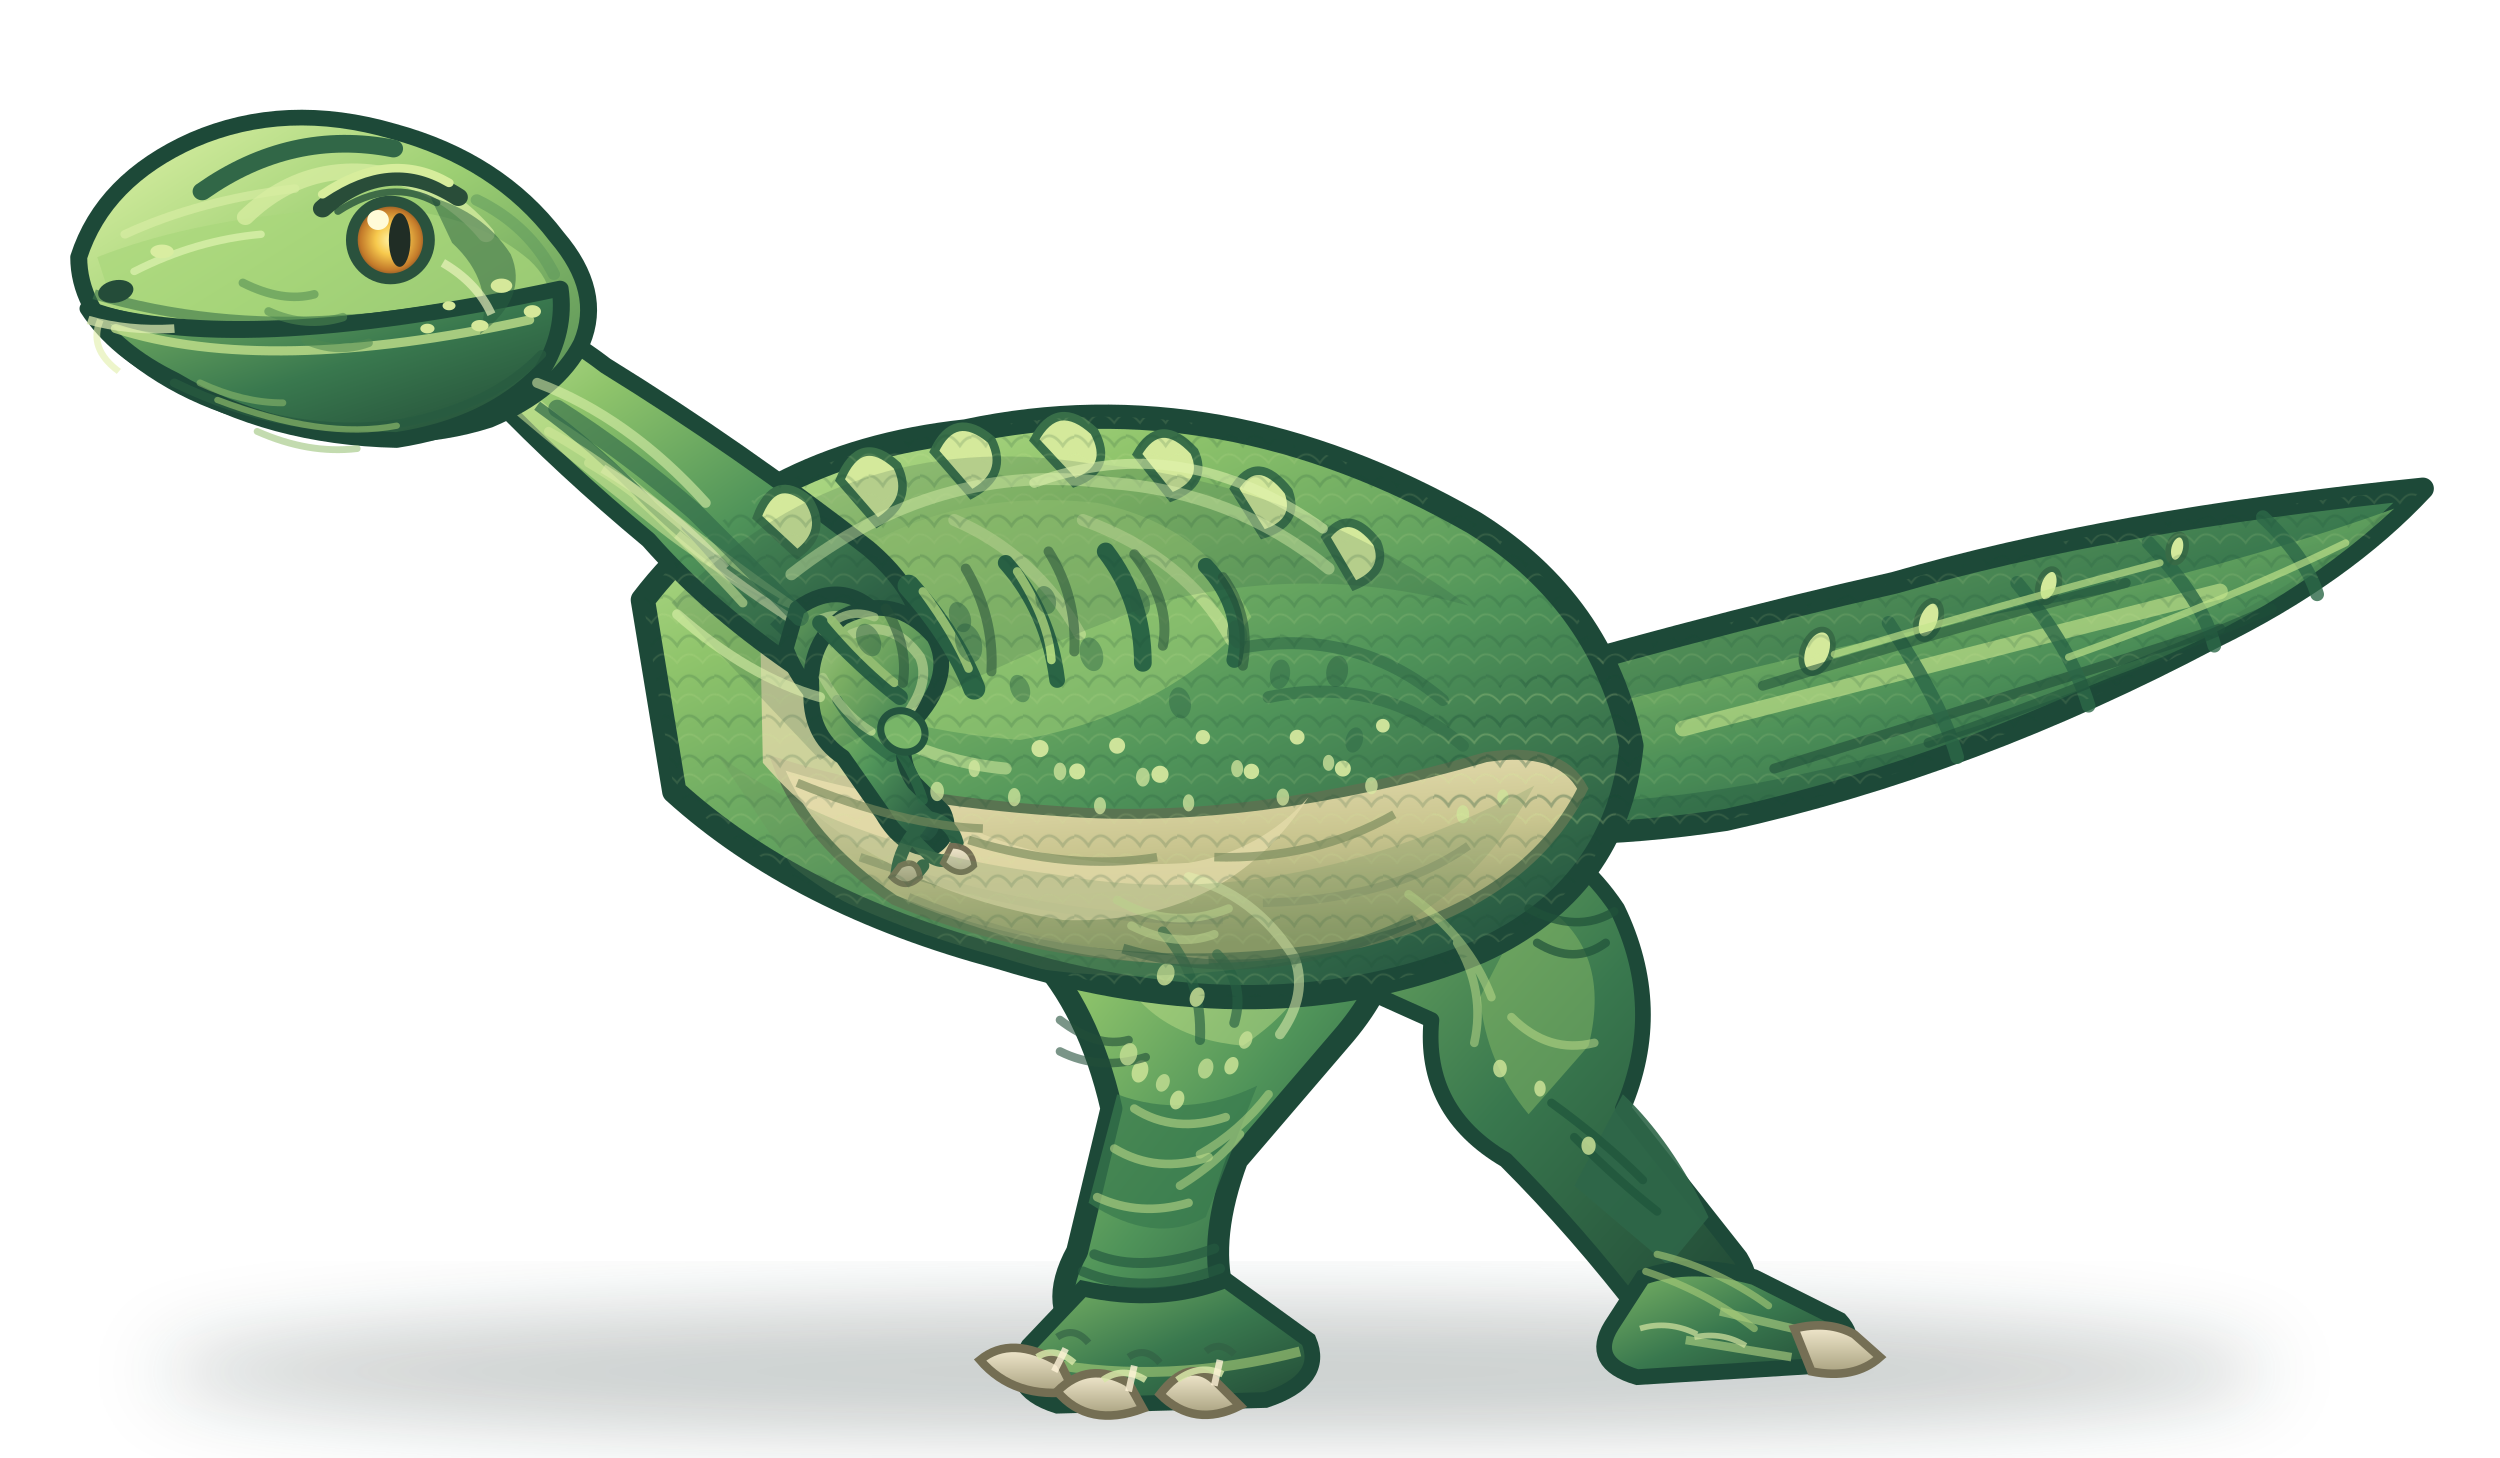
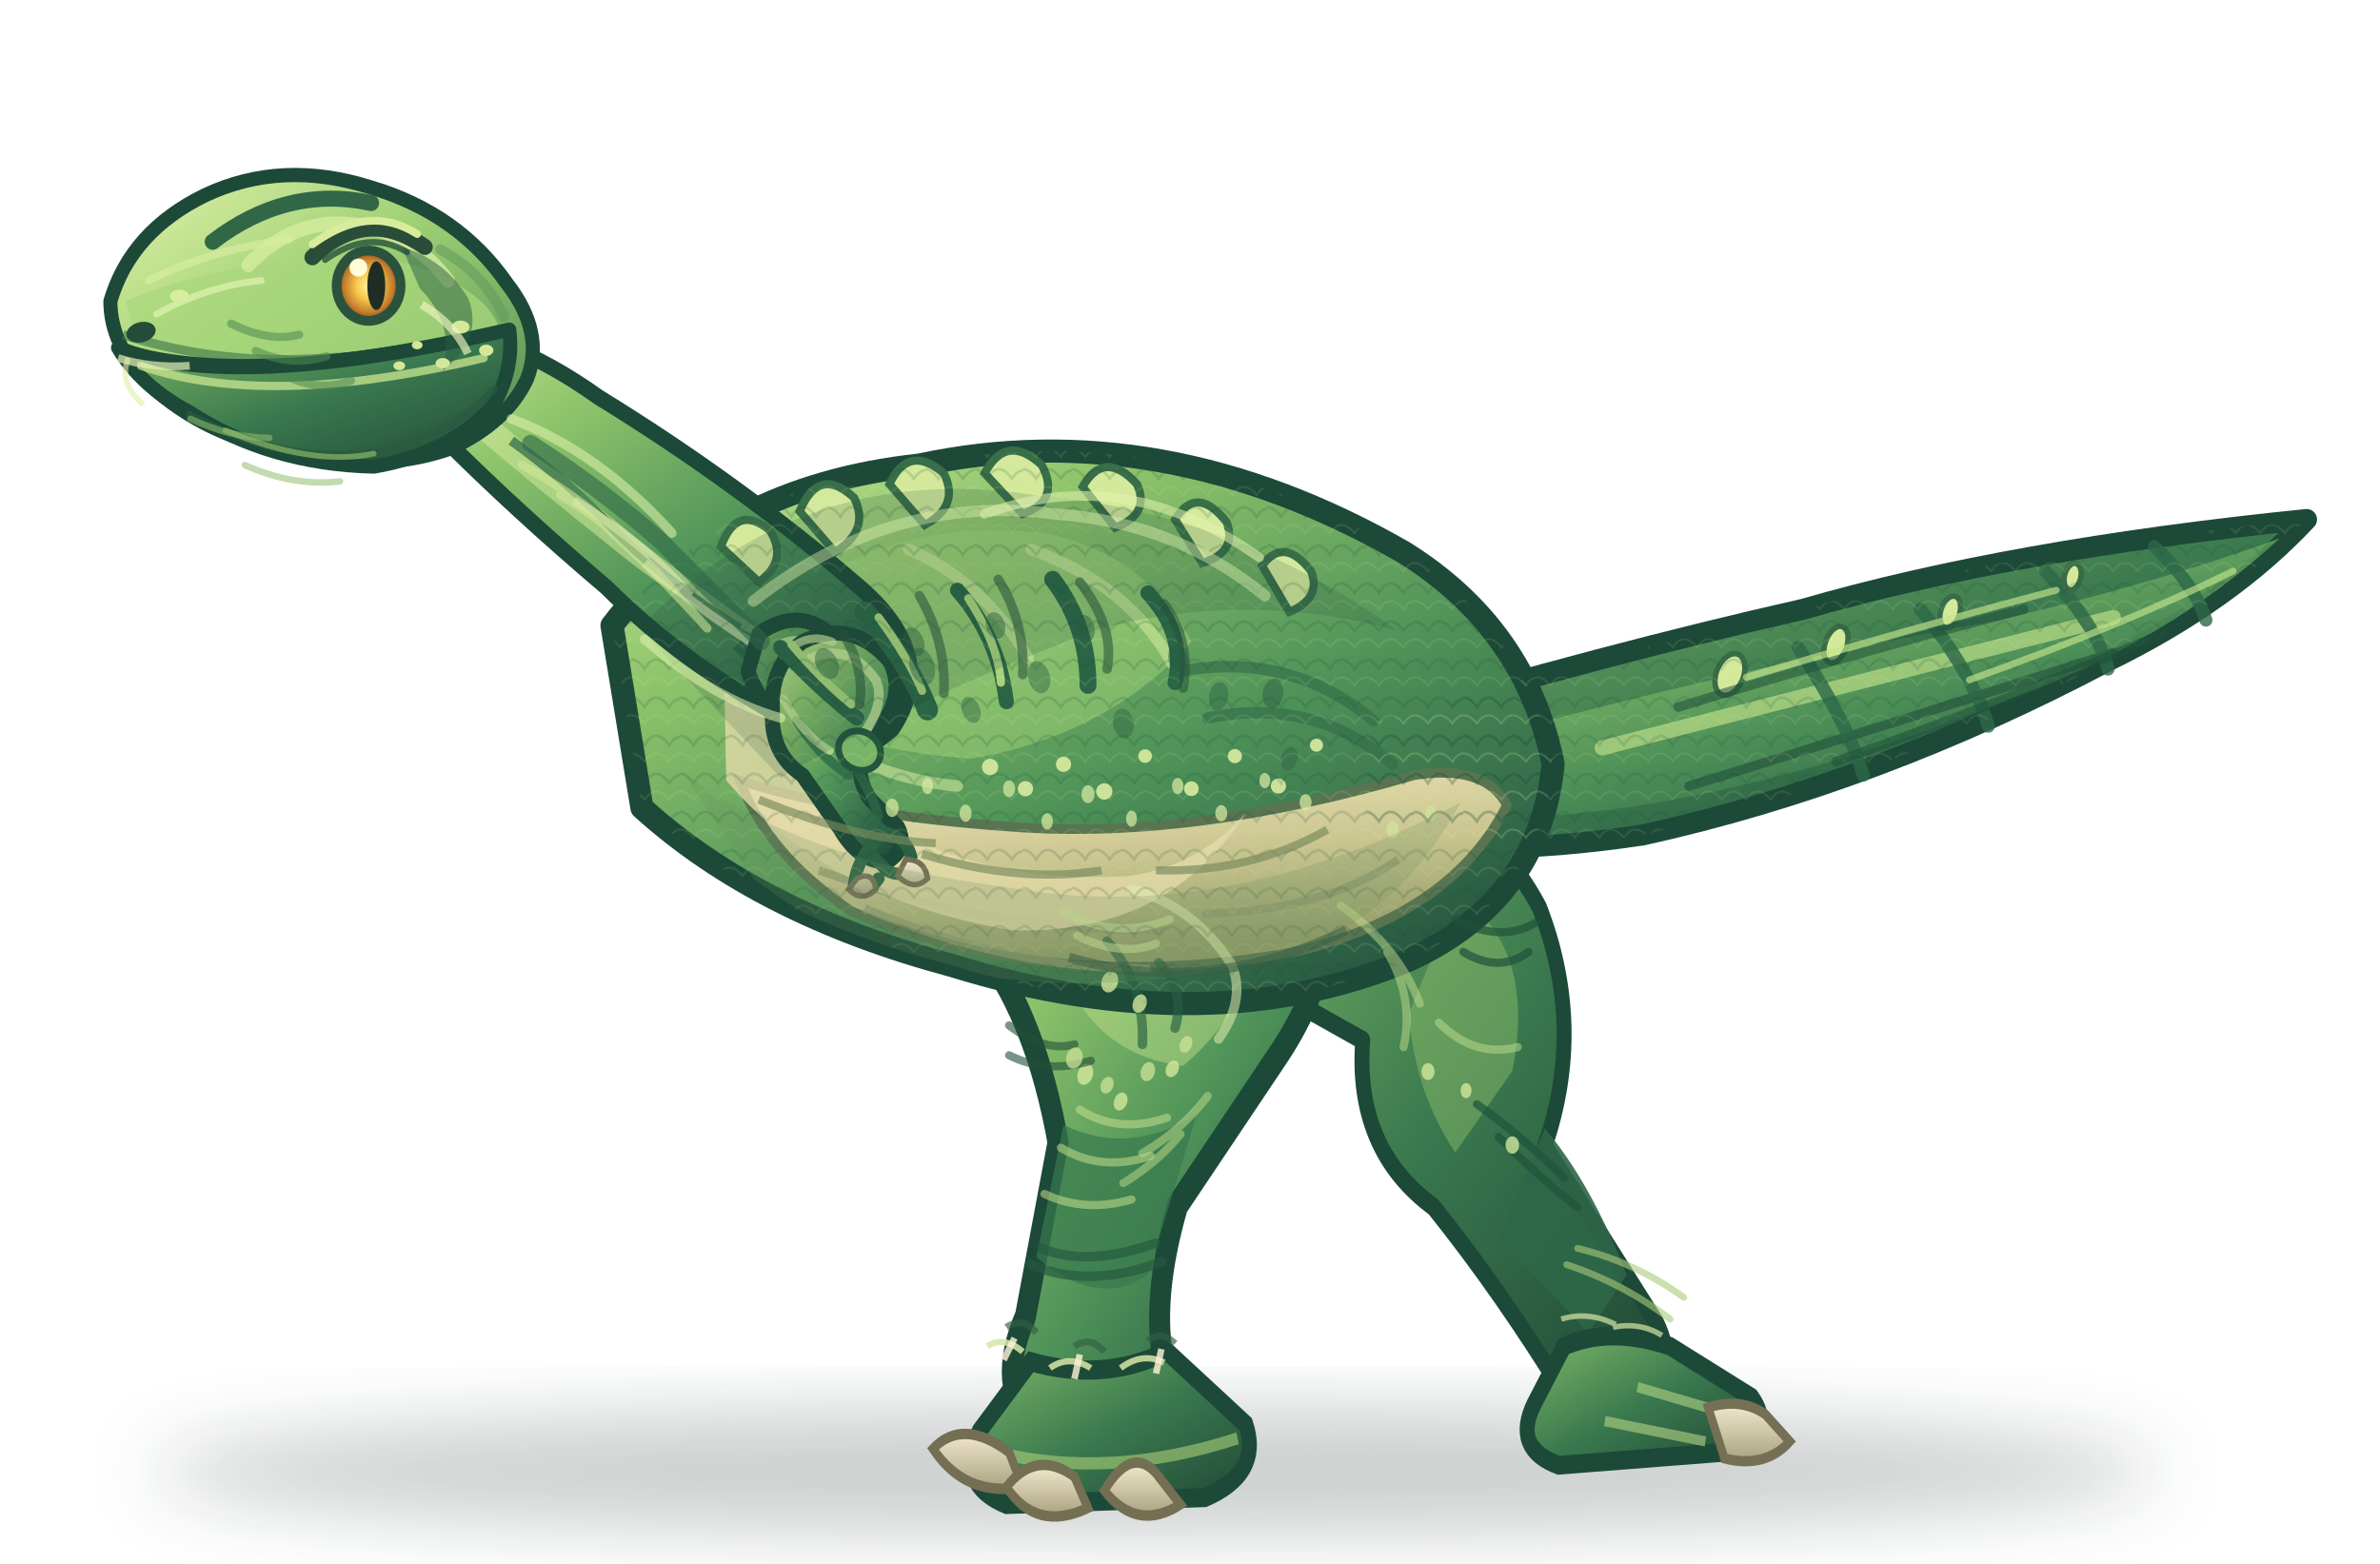
- <svg xmlns="http://www.w3.org/2000/svg" style="shape-rendering:geometricPrecision" viewBox="110 75 875 510" role="img" aria-labelledby="title desc">
+ <svg xmlns="http://www.w3.org/2000/svg" style="shape-rendering:geometricPrecision" viewBox="110 55 875 575" role="img" aria-labelledby="title desc">
  <defs>
    <linearGradient id="hide" x1="0" y1="0" x2=".8" y2="1">
      <stop stop-color="#c8e99a" />
      <stop offset=".28" stop-color="#8fc46b" />
      <stop offset=".62" stop-color="#4f9359" />
      <stop offset="1" stop-color="#245440" />
    </linearGradient>
    <linearGradient id="hideDark" x1="0" y1="0" x2="1" y2="1">
      <stop stop-color="#7eb766" />
      <stop offset=".52" stop-color="#39784e" />
      <stop offset="1" stop-color="#204735" />
    </linearGradient>
    <linearGradient id="belly" x1="0" y1="0" x2=".3" y2="1">
      <stop stop-color="#f1e6bb" />
      <stop offset=".55" stop-color="#c9c58f" />
      <stop offset="1" stop-color="#8f9b68" />
    </linearGradient>
    <linearGradient id="face" x1="0" y1="0" x2="1" y2="1">
      <stop stop-color="#e2f4aa" />
      <stop offset=".45" stop-color="#9dcf73" />
      <stop offset="1" stop-color="#4d8752" />
    </linearGradient>
    <linearGradient id="claw" x1="0" y1="0" x2="0" y2="1">
      <stop stop-color="#f2e9ce" />
      <stop offset="1" stop-color="#a8a17f" />
    </linearGradient>
    <radialGradient id="amber">
      <stop stop-color="#fff2a5" />
      <stop offset=".38" stop-color="#f7c94d" />
      <stop offset=".78" stop-color="#c37a2a" />
      <stop offset="1" stop-color="#694525" />
    </radialGradient>
    <filter id="shadow" x="-20%" y="-30%" width="140%" height="170%">
      <feGaussianBlur stdDeviation="13" />
    </filter>
    <clipPath id="bodyClip">
      <path d="M335 285 Q374 234 448 226 Q537 207 626 258 Q671 286 681 336 Q676 386 628 408 Q554 439 460 410 Q389 391 346 352Z" />
    </clipPath>
    <pattern id="scaleTexture" width="18" height="14" patternUnits="userSpaceOnUse">
      <path d="M-4 7 Q0 0 5 7 Q9 0 14 7 Q18 1 22 7" fill="none" stroke="#174a34" stroke-width="1" opacity=".26" />
      <path d="M-4 13 Q0 7 5 13 Q9 7 14 13 Q18 7 22 13" fill="none" stroke="#d4e99b" stroke-width=".7" opacity=".2" />
    </pattern>
    <clipPath id="coeloTailClip">
      <path d="M614 321 Q702 295 773 279 Q849 257 958 246 Q930 276 885 298 Q800 343 714 362 Q654 371 611 363Z" />
    </clipPath>
  </defs>
-   <ellipse cx="535" cy="555" rx="370" ry="24" fill="#192b28" opacity=".22" filter="url(#shadow)" />
-   <path d="M593 356 Q650 354 676 393 Q693 428 678 463 L719 515 Q728 530 713 537 L685 536 Q662 506 637 481 Q608 464 611 432 L562 410Z" fill="url(#hideDark)" stroke="#1d4938" stroke-width="5.5" stroke-linejoin="round" />
-   <path d="M646 389 Q675 405 666 441 L645 465 Q630 447 628 424Z" fill="#8abd68" opacity=".48" />
-   <path d="M678 458 Q695 474 708 501 L694 518 L661 490Z" fill="#2e6648" opacity=".9" />
-   <path d="M685 522 Q702 516 724 522 L754 537 Q763 547 747 553 L683 557 Q666 552 674 539Z" fill="url(#hideDark)" stroke="#1d4938" stroke-width="5.5" />
-   <path d="M712 534 L746 542 M700 544 L737 550" stroke="#b2d384" stroke-width="3" opacity=".6" />
-   <path d="M738 540 Q750 537 759 542 L768 550 Q759 558 744 555Z" fill="url(#claw)" stroke="#756f55" stroke-width="3" />
+   <ellipse cx="535" cy="596" rx="370" ry="24" fill="#192b28" opacity=".22" filter="url(#shadow)" />
+   <g transform="translate(620 410) scale(1 1.25) translate(-620 -410)">
+     <path d="M593 356 Q650 354 676 393 Q693 428 678 463 L719 515 Q728 530 713 537 L685 536 Q662 506 637 481 Q608 464 611 432 L562 410Z" fill="url(#hideDark)" stroke="#1d4938" stroke-width="5.5" stroke-linejoin="round" />
+     <path d="M646 389 Q675 405 666 441 L645 465 Q630 447 628 424Z" fill="#8abd68" opacity=".48" />
+     <path d="M678 458 Q695 474 708 501 L694 518 L661 490Z" fill="#2e6648" opacity=".9" />
+     <path d="M685 522 Q702 516 724 522 L754 537 Q763 547 747 553 L683 557 Q666 552 674 539Z" fill="url(#hideDark)" stroke="#1d4938" stroke-width="5.5" />
+     <path d="M712 534 L746 542 M700 544 L737 550" stroke="#b2d384" stroke-width="3" opacity=".6" />
+     <path d="M738 540 Q750 537 759 542 L768 550 Q759 558 744 555Z" fill="url(#claw)" stroke="#756f55" stroke-width="3" />
+   </g>
  <path d="M614 321 Q702 295 773 279 Q849 257 958 246 Q930 276 885 298 Q800 343 714 362 Q654 371 611 363Z" fill="url(#hideDark)" stroke="#1d4938" stroke-width="7.7" stroke-linejoin="round" />
  <path d="M645 329 Q755 299 845 283 Q904 269 948 253 Q907 291 849 312 Q741 355 657 356Z" fill="url(#hide)" opacity=".82" />
  <path d="M699 330 Q796 305 887 282" fill="none" stroke="#c1e28b" stroke-width="5.5" stroke-linecap="round" opacity=".65" />
  <path d="M731 344 Q812 319 887 295" fill="none" stroke="#24533c" stroke-width="3.5" stroke-linecap="round" opacity=".65" />
  <path d="M771 293 Q790 322 795 340 M816 279 Q835 302 841 322 M862 265 Q881 285 885 301 M902 256 Q917 270 921 283" fill="none" stroke="#2c6847" stroke-width="4.8" stroke-linecap="round" opacity=".8" />
  <g fill="#d4e99b" stroke="#386b46" stroke-width="2">
    <ellipse cx="746" cy="303" rx="5" ry="8" transform="rotate(22 746 303)" />
    <ellipse cx="785" cy="292" rx="4" ry="7" transform="rotate(20 785 292)" />
    <ellipse cx="827" cy="280" rx="3.5" ry="6" transform="rotate(18 827 280)" />
    <ellipse cx="872" cy="267" rx="3" ry="5" transform="rotate(14 872 267)" />
  </g>
-   <path d="M514 354 Q566 339 592 375 Q608 406 579 439 L543 481 Q533 508 538 527 Q540 543 523 548 L490 544 Q476 533 487 513 L499 463 Q491 428 472 408Z" fill="url(#hide)" stroke="#1d4938" stroke-width="7.7" stroke-linejoin="round" />
-   <path d="M512 376 Q551 362 576 390 Q575 421 545 441 Q512 438 500 412Z" fill="#c0df8b" opacity=".47" />
-   <path d="M501 458 Q525 467 550 455 L532 501 Q514 511 491 496Z" fill="#38794d" opacity=".7" />
-   <path d="M489 526 Q516 532 539 523 L568 544 Q574 558 553 565 L480 567 Q461 561 470 546Z" fill="url(#hideDark)" stroke="#1d4938" stroke-width="5.5" />
-   <path d="M476 552 Q518 560 565 548" fill="none" stroke="#a8ce78" stroke-width="3.5" opacity=".6" />
-   <g fill="url(#claw)" stroke="#746e53" stroke-width="3">
-     <path d="M481 552 Q464 542 453 551 Q465 565 486 562Z" />
-     <path d="M505 559 Q491 551 480 562 Q491 575 510 568Z" />
-     <path d="M535 558 Q526 550 516 563 Q528 575 544 567Z" />
+   <g transform="translate(530 420) scale(1 1.28) translate(-530 -420)">
+     <path d="M514 354 Q566 339 592 375 Q608 406 579 439 L543 481 Q533 508 538 527 Q540 543 523 548 L490 544 Q476 533 487 513 L499 463 Q491 428 472 408Z" fill="url(#hide)" stroke="#1d4938" stroke-width="7.7" stroke-linejoin="round" />
+     <path d="M512 376 Q551 362 576 390 Q575 421 545 441 Q512 438 500 412Z" fill="#c0df8b" opacity=".47" />
+     <path d="M501 458 Q525 467 550 455 L532 501 Q514 511 491 496Z" fill="#38794d" opacity=".7" />
+     <path d="M489 526 Q516 532 539 523 L568 544 Q574 558 553 565 L480 567 Q461 561 470 546Z" fill="url(#hideDark)" stroke="#1d4938" stroke-width="5.5" />
+     <path d="M476 552 Q518 560 565 548" fill="none" stroke="#a8ce78" stroke-width="3.5" opacity=".6" />
+     <g fill="url(#claw)" stroke="#746e53" stroke-width="3">
+       <path d="M481 552 Q464 542 453 551 Q465 565 486 562Z" />
+       <path d="M505 559 Q491 551 480 562 Q491 575 510 568Z" />
+       <path d="M535 558 Q526 550 516 563 Q528 575 544 567Z" />
+     </g>
  </g>
  <path d="M335 285 Q374 234 448 226 Q537 207 626 258 Q671 286 681 336 Q676 386 628 408 Q554 439 460 410 Q389 391 346 352Z" fill="url(#hide)" stroke="#1d4938" stroke-width="8.5" stroke-linejoin="round" />
  <path d="M382 342 Q423 355 482 359 Q548 364 630 340 Q656 336 664 351 Q644 391 586 405 Q497 421 423 390 Q392 369 382 342Z" fill="url(#belly)" stroke="#597451" stroke-width="3.5" />
  <path d="M411 375 Q476 398 538 397 M428 389 Q483 412 533 411 M552 391 Q597 390 624 371" fill="none" stroke="#8f996d" stroke-width="3" opacity=".7" />
  <path d="M386 288 Q427 244 494 251 Q532 259 548 291 Q518 325 467 334 Q416 330 382 310Z" fill="#a9d77b" opacity=".45" />
  <path d="M444 257 Q472 269 488 297 M489 257 Q525 270 541 299 M397 318 Q429 341 462 344" fill="none" stroke="#d1e99c" stroke-width="4.2" stroke-linecap="round" opacity=".58" />
  <path d="M543 302 Q584 294 615 320 M554 319 Q593 311 622 336" fill="none" stroke="#326d48" stroke-width="4.2" stroke-linecap="round" opacity=".65" />
  <path d="M376 292 Q391 322 424 350 Q465 381 526 377 Q551 373 568 354 Q539 399 482 397 Q415 386 377 342Z" fill="#e4dba9" opacity=".8" />
-   <path d="M392 311 Q359 289 337 264 Q307 239 283 214 Q268 197 271 181 Q296 183 322 203 Q369 232 414 267 Q441 290 430 316 Q412 331 392 311Z" fill="url(#hide)" stroke="#1d4938" stroke-width="5.8" stroke-linejoin="round" />
+   <path d="M398 319 Q360 298 333 271 Q300 243 273 216 Q253 196 261 174 Q295 176 330 201 Q382 233 425 270 Q456 296 438 323 Q416 343 398 319Z" fill="url(#hide)" stroke="#1d4938" stroke-width="5.8" stroke-linejoin="round" />
  <path d="M279 199 Q300 215 326 238 Q359 266 397 292 Q365 281 337 258 Q303 231 280 211Z" fill="#d0e99a" opacity=".56" />
  <path d="M298 217 Q319 232 338 252 Q360 273 382 286" stroke="#2e6947" stroke-width="3.5" fill="none" opacity=".72" />
  <path d="M321 239 Q346 254 364 274 M347 262 Q369 281 397 298" stroke="#e2e9b5" stroke-width="3.2" fill="none" opacity=".6" />
  <path d="M381 292 Q399 310 419 319" stroke="#245a40" stroke-width="4.2" fill="none" opacity=".7" />
-   <g transform="translate(238 180) scale(1.08 1) translate(-238 -180)">
+   <g transform="translate(238 180) scale(.94 .95) translate(-238 -180)">
    <path d="M145 165 Q153 138 182 124 Q212 110 247 121 Q281 131 300 158 Q315 177 308 195 Q300 212 278 222 Q249 232 216 223 Q183 218 160 197 Q145 182 145 165Z" fill="url(#face)" stroke="#1d4938" stroke-width="5.5" stroke-linejoin="round" />
    <path d="M151 165 Q179 153 219 149 Q266 143 291 166 Q304 179 292 194 Q269 209 230 207 Q186 202 158 188Z" fill="#a9d77b" opacity=".72" />
    <path d="M150 178 Q188 190 229 187 Q270 185 300 176" fill="none" stroke="#3e764b" stroke-width="3.5" opacity=".62" />
    <path d="M160 157 Q184 145 215 141" fill="none" stroke="#dff0a9" stroke-width="3" opacity=".55" stroke-linecap="round" />
    <path d="M274 145 Q291 154 299 171" fill="none" stroke="#5b965b" stroke-width="4" opacity=".5" stroke-linecap="round" />
    <path d="M148 183 Q192 201 301 176 Q303 191 295 205 Q278 224 248 229 Q207 228 176 208 Q157 198 148 183Z" fill="url(#hideDark)" stroke="#1d4938" stroke-width="5.5" stroke-linejoin="round" />
    <path d="M148 183 Q197 199 301 176" fill="none" stroke="#1d4938" stroke-width="4.4" stroke-linecap="round" />
    <path d="M157 190 Q206 207 291 187" fill="none" stroke="#c5e38d" stroke-width="3.2" stroke-linecap="round" opacity=".78" />
    <path d="M176 209 Q214 229 250 223 Q279 217 295 199" fill="none" stroke="#275b40" stroke-width="3" stroke-linecap="round" opacity=".74" />
    <path d="M190 215 Q224 229 248 224" fill="none" stroke="#9ac66f" stroke-width="2.2" stroke-linecap="round" opacity=".6" />
    <path d="M152 187 Q148 197 158 205" fill="none" stroke="#e1efa9" stroke-width="2.2" opacity=".6" />
    <path d="M199 151 Q221 128 252 138 Q267 144 277 157" fill="none" stroke="#d8eda2" stroke-width="5.5" stroke-linecap="round" opacity=".75" />
    <path d="M185 142 Q214 120 247 127" fill="none" stroke="#316747" stroke-width="6.2" stroke-linecap="round" />
    <path d="M259 144 Q276 149 285 164 Q291 179 275 192 Q280 174 266 160Z" fill="#285d40" opacity=".5" />
    <path d="M163 170 Q183 159 204 157" fill="none" stroke="#e0f4b0" stroke-width="2.6" stroke-linecap="round" opacity=".7" />
    <ellipse cx="246" cy="159" rx="12.5" ry="13.6" fill="url(#amber)" stroke="#2a523d" stroke-width="3.8" />
    <ellipse cx="249" cy="159" rx="3.5" ry="9.4" fill="#202d25" />
    <ellipse cx="242" cy="152" rx="3.5" ry="3.5" fill="#fffbd8" />
    <path d="M224 148 Q245 128 268 144" fill="none" stroke="#294d39" stroke-width="6.2" stroke-linecap="round" />
    <path d="M229 149 Q246 137 261 146" fill="none" stroke="#1e4937" stroke-width="2.4" stroke-linecap="round" opacity=".75" />
    <path d="M224 143 Q246 127 265 139" fill="none" stroke="#d7ed9c" stroke-width="3" stroke-linecap="round" />
    <ellipse cx="157" cy="177" rx="5.8" ry="3.9" fill="#244c39" transform="rotate(-14 157 177)" />
    <ellipse cx="172" cy="163" rx="3.8" ry="2.4" fill="#d9eda1" />
    <path d="M148 187 Q161 191 176 190" stroke="#e3f0b3" stroke-width="3" fill="none" opacity=".7" />
    <g fill="#d5e89a">
      <ellipse cx="282" cy="175" rx="3.5" ry="2.5" />
      <ellipse cx="292" cy="184" rx="2.8" ry="2.2" />
      <ellipse cx="275" cy="189" rx="2.8" ry="2" />
      <ellipse cx="265" cy="182" rx="2.1" ry="1.6" />
      <ellipse cx="258" cy="190" rx="2.3" ry="1.7" />
    </g>
  </g>
  <path d="M389 288 Q406 276 420 293 Q428 306 418 321 L406 328 Q391 318 385 302Z" fill="url(#hideDark)" stroke="#1d4938" stroke-width="5.5" stroke-linejoin="round" />
  <path d="M397 292 Q407 287 414 300" fill="none" stroke="#c7e69a" stroke-width="3.5" stroke-linecap="round" opacity=".7" />
  <path d="M405 291 Q423 282 437 298 Q444 311 431 326 Q422 337 430 349 L440 359 Q444 367 436 372 Q426 372 419 360 L405 340 Q393 332 394 316 Q393 300 405 291Z" fill="url(#hide)" stroke="#1d4938" stroke-width="5.5" stroke-linejoin="round" />
  <path d="M408 297 Q422 291 432 305 Q436 314 426 327" fill="none" stroke="#d4eda0" stroke-width="3.5" stroke-linecap="round" opacity=".7" />
  <path d="M403 320 Q411 333 422 340 M421 332 Q430 345 433 355" fill="none" stroke="#2d6947" stroke-width="3.5" stroke-linecap="round" opacity=".78" />
  <ellipse cx="426" cy="331" rx="8" ry="7" transform="rotate(30 426 331)" fill="#78b568" stroke="#24563e" stroke-width="2.5" />
  <path d="M434 361 Q443 362 445 370 Q443 379 436 375 L429 368Z M431 365 Q425 372 424 380 Q428 385 433 378" fill="none" stroke="#2d6245" stroke-width="4.5" stroke-linecap="round" />
  <path d="M443 371 Q450 371 451 378 Q446 383 440 377Z M425 378 Q431 375 432 382 Q427 387 422 382Z" fill="url(#claw)" stroke="#756f55" stroke-width="2" />
  <path d="M398 296 Q406 287 416 291 M398 312 Q405 325 415 331" fill="none" stroke="#d4eda0" stroke-width="3" stroke-linecap="round" opacity=".65" />
  <g fill="#d4e99b" stroke="#386e48" stroke-width="3">
    <path d="M375 256 Q381 240 393 250 Q400 261 389 269Z" />
    <path d="M404 243 Q411 226 424 238 Q430 250 417 258Z" />
    <path d="M437 233 Q444 218 457 229 Q463 241 450 248Z" />
    <path d="M472 229 Q480 214 493 226 Q500 239 486 244Z" />
    <path d="M508 234 Q516 220 528 233 Q533 244 520 249Z" />
    <path d="M542 246 Q550 233 561 247 Q565 258 552 262Z" />
    <path d="M574 263 Q582 252 592 265 Q596 275 584 280Z" />
  </g>
  <g fill="none" stroke-linecap="round">
    <path d="M397 293 Q412 309 425 319" stroke="#2b6545" stroke-width="5.5" />
    <path d="M428 280 Q444 298 451 316" stroke="#2a6545" stroke-width="7.7" />
    <path d="M462 272 Q477 289 480 313" stroke="#2a6545" stroke-width="5.5" />
    <path d="M497 268 Q510 285 510 307" stroke="#2a6545" stroke-width="6.2" />
    <path d="M532 273 Q546 288 542 306" stroke="#2a6545" stroke-width="5.5" />
    <path d="M401 292 Q412 305 423 314" stroke="#a8d37b" stroke-width="3" />
    <path d="M433 282 Q444 297 449 309" stroke="#a8d37b" stroke-width="3" />
    <path d="M466 275 Q477 292 478 306" stroke="#a8d37b" stroke-width="3" />
  </g>
  <g fill="#d7e99f" opacity=".92">
    <circle cx="474" cy="337" r="3" />
    <circle cx="487" cy="345" r="2.8" />
    <circle cx="501" cy="336" r="2.8" />
    <circle cx="516" cy="346" r="3" />
    <circle cx="531" cy="333" r="2.5" />
    <circle cx="548" cy="345" r="2.7" />
    <circle cx="564" cy="333" r="2.6" />
    <circle cx="580" cy="344" r="2.8" />
    <circle cx="594" cy="329" r="2.4" />
  </g>
  <g fill="none" stroke-linecap="round" stroke-linejoin="round">
    <path d="M526 382 Q549 388 563 410 Q568 423 558 437" stroke="#e1efae" stroke-width="3.5" opacity=".55" />
    <path d="M517 401 Q531 417 530 439 M536 409 Q546 419 542 433" stroke="#275f42" stroke-width="3.5" opacity=".65" />
    <path d="M507 463 Q521 472 539 466 M500 477 Q515 486 533 480 M494 494 Q509 501 526 496" stroke="#c6e08d" stroke-width="3" opacity=".54" />
    <path d="M493 514 Q510 521 535 512 M489 520 Q510 529 537 519" stroke="#24593f" stroke-width="3.5" opacity=".68" />
    <path d="M603 388 Q624 403 632 424 M620 405 Q630 422 626 440 M639 431 Q652 444 668 440" stroke="#c7e28e" stroke-width="3" opacity=".48" />
    <path d="M653 461 Q671 474 685 488 M661 473 Q676 488 690 499" stroke="#1e543a" stroke-width="3" opacity=".7" />
    <path d="M690 514 Q711 519 729 532 M686 520 Q707 527 724 540" stroke="#a9cc78" stroke-width="2.5" opacity=".6" />
  </g>
  <g fill="#d5e99c" opacity=".78">
    <ellipse cx="518" cy="416" rx="3" ry="4" transform="rotate(18 518 416)" />
    <ellipse cx="529" cy="424" rx="2.5" ry="3.5" transform="rotate(20 529 424)" />
    <ellipse cx="509" cy="450" rx="2.8" ry="4" transform="rotate(18 509 450)" />
    <ellipse cx="522" cy="460" rx="2.4" ry="3.4" transform="rotate(20 522 460)" />
    <ellipse cx="541" cy="448" rx="2.3" ry="3.2" transform="rotate(25 541 448)" />
    <ellipse cx="635" cy="449" rx="2.4" ry="3.1" />
    <ellipse cx="649" cy="456" rx="2" ry="2.8" />
    <ellipse cx="666" cy="476" rx="2.5" ry="3.2" />
  </g>
  <path d="M473 550 Q479 546 486 552 M496 558 Q503 553 511 558 M522 558 Q530 552 538 556" fill="none" stroke="#d7e6a8" stroke-width="2.3" opacity=".85" />
  <path d="M684 540 Q694 537 704 542 M703 543 Q713 541 721 546" fill="none" stroke="#d1e2a0" stroke-width="2" opacity=".72" />
  <path d="M480 543 Q486 539 491 545 M505 550 Q511 546 516 552 M532 548 Q537 544 542 549" fill="none" stroke="#315f43" stroke-width="2.5" opacity=".65" />
  <g fill="#2b6545" opacity=".46">
    <ellipse cx="449" cy="300" rx="4.5" ry="7" transform="rotate(-18 449 300)" />
    <ellipse cx="467" cy="316" rx="3.3" ry="5" transform="rotate(-22 467 316)" />
    <ellipse cx="492" cy="304" rx="4" ry="6" transform="rotate(-15 492 304)" />
    <ellipse cx="523" cy="321" rx="3.8" ry="5.5" transform="rotate(-10 523 321)" />
    <ellipse cx="558" cy="311" rx="3.5" ry="5.2" transform="rotate(10 558 311)" />
    <ellipse cx="584" cy="334" rx="3" ry="4.5" transform="rotate(15 584 334)" />
  </g>
  <g fill="none" stroke-linecap="round">
    <path d="M501 390 Q520 401 540 393 M506 399 Q522 407 535 402" stroke="#d1e69a" stroke-width="3" opacity=".54" />
    <path d="M481 432 Q494 442 505 439 M481 443 Q495 450 511 445" stroke="#224f39" stroke-width="3" opacity=".6" />
    <path d="M530 479 Q544 471 554 458 M523 490 Q536 482 544 472" stroke="#c2de8b" stroke-width="3" opacity=".5" />
    <path d="M645 393 Q662 402 675 394 M648 405 Q661 413 672 405" stroke="#1f5139" stroke-width="3" opacity=".7" />
    <path d="M180 209 Q195 216 209 216 M200 226 Q218 234 235 232" stroke="#91bd6d" stroke-width="2.4" opacity=".55" />
  </g>
  <g fill="#cfe59a" opacity=".72">
    <ellipse cx="505" cy="444" rx="3" ry="4" transform="rotate(16 505 444)" />
    <ellipse cx="517" cy="454" rx="2.3" ry="3.2" transform="rotate(22 517 454)" />
    <ellipse cx="532" cy="449" rx="2.6" ry="3.6" transform="rotate(17 532 449)" />
    <ellipse cx="546" cy="439" rx="2.2" ry="3.2" transform="rotate(22 546 439)" />
    <ellipse cx="622" cy="360" rx="2.2" ry="3.2" />
    <ellipse cx="636" cy="354" rx="2" ry="2.7" />
  </g>
  <rect x="330" y="215" width="360" height="230" fill="url(#scaleTexture)" clip-path="url(#bodyClip)" opacity=".62" />
  <rect x="610" y="240" width="360" height="145" fill="url(#scaleTexture)" clip-path="url(#coeloTailClip)" opacity=".58" />
  <g clip-path="url(#bodyClip)">
    <path d="M345 286 Q405 224 490 237 Q563 243 624 287 Q570 272 515 286 Q447 311 397 341Z" fill="#204a39" opacity=".17" />
    <path d="M361 339 Q406 372 479 381 Q560 396 647 350 Q620 401 564 411 Q455 431 387 378Z" fill="#6a8e5c" opacity=".22" />
    <path d="M387 276 Q438 236 498 244 Q542 247 575 274" fill="none" stroke="#e0f2ae" stroke-width="4.2" stroke-linecap="round" opacity=".42" />
    <path d="M389 349 Q426 364 454 365 M449 369 Q485 380 515 375 M535 375 Q570 376 598 360" fill="none" stroke="#77885a" stroke-width="3" opacity=".65" />
    <path d="M420 288 Q428 301 426 314 M448 274 Q458 291 457 310 M477 268 Q487 284 486 303 M507 269 Q520 286 517 301 M538 277 Q548 291 545 308" fill="none" stroke="#244f39" stroke-width="3.5" stroke-linecap="round" opacity=".55" />
    <g fill="#d8eaa2" opacity=".72">
      <ellipse cx="438" cy="352" rx="2.4" ry="3.4" />
      <ellipse cx="451" cy="344" rx="2" ry="3" />
      <ellipse cx="465" cy="354" rx="2.2" ry="3.2" />
      <ellipse cx="481" cy="345" rx="2.2" ry="3.1" />
      <ellipse cx="495" cy="357" rx="2.1" ry="3" />
      <ellipse cx="510" cy="347" rx="2.4" ry="3.3" />
      <ellipse cx="526" cy="356" rx="2" ry="3" />
      <ellipse cx="543" cy="344" rx="2.1" ry="3" />
      <ellipse cx="559" cy="354" rx="2.2" ry="3" />
      <ellipse cx="575" cy="342" rx="2" ry="2.8" />
      <ellipse cx="590" cy="350" rx="2.2" ry="3" />
    </g>
    <g fill="#275c40" opacity=".45">
      <ellipse cx="414" cy="299" rx="4" ry="6" transform="rotate(-25 414 299)" />
      <ellipse cx="446" cy="291" rx="3.6" ry="5.5" transform="rotate(-22 446 291)" />
      <ellipse cx="476" cy="285" rx="3.5" ry="5" transform="rotate(-16 476 285)" />
      <ellipse cx="509" cy="286" rx="3.4" ry="5" transform="rotate(-14 509 286)" />
      <ellipse cx="543" cy="297" rx="3.5" ry="5" transform="rotate(-10 543 297)" />
      <ellipse cx="578" cy="310" rx="3.8" ry="5.5" transform="rotate(9 578 310)" />
    </g>
  </g>
  <path d="M305 218 Q330 234 353 254 Q371 272 390 291" fill="none" stroke="#2b6446" stroke-width="6.2" stroke-linecap="round" opacity=".58" />
  <path d="M302 226 Q326 239 347 260 M316 237 Q340 251 359 274 M333 249 Q351 265 370 286" fill="none" stroke="#d3e99a" stroke-width="3.2" stroke-linecap="round" opacity=".55" />
  <path d="M727 315 Q792 295 854 279 M785 335 Q842 315 905 288" fill="none" stroke="#1e4e39" stroke-width="3.5" opacity=".55" stroke-linecap="round" />
  <path d="M752 304 Q813 286 866 272 M834 305 Q890 285 931 265" fill="none" stroke="#c3e58c" stroke-width="2.5" opacity=".65" stroke-linecap="round" />
  <path d="M195 174 Q209 181 220 178 M204 184 Q217 190 230 186 M217 194 Q228 199 239 195" fill="none" stroke="#4f8951" stroke-width="3" stroke-linecap="round" opacity=".55" />
  <path d="M265 167 Q277 174 282 185" fill="none" stroke="#eff6c0" stroke-width="3" opacity=".65" />
  <path d="M298 209 Q330 221 357 251 M347 290 Q372 312 397 319 M472 244 Q524 225 573 260" fill="none" stroke="#e2f4ae" stroke-width="3.5" stroke-linecap="round" opacity=".55" />
  <path d="M503 407 Q553 422 605 397" fill="none" stroke="#345f43" stroke-width="3.5" opacity=".55" />
  <path d="M483 547 L479 555 M507 553 L505 562 M537 551 L535 560" stroke="#fff4d8" stroke-width="2.4" opacity=".8" />
</svg>
